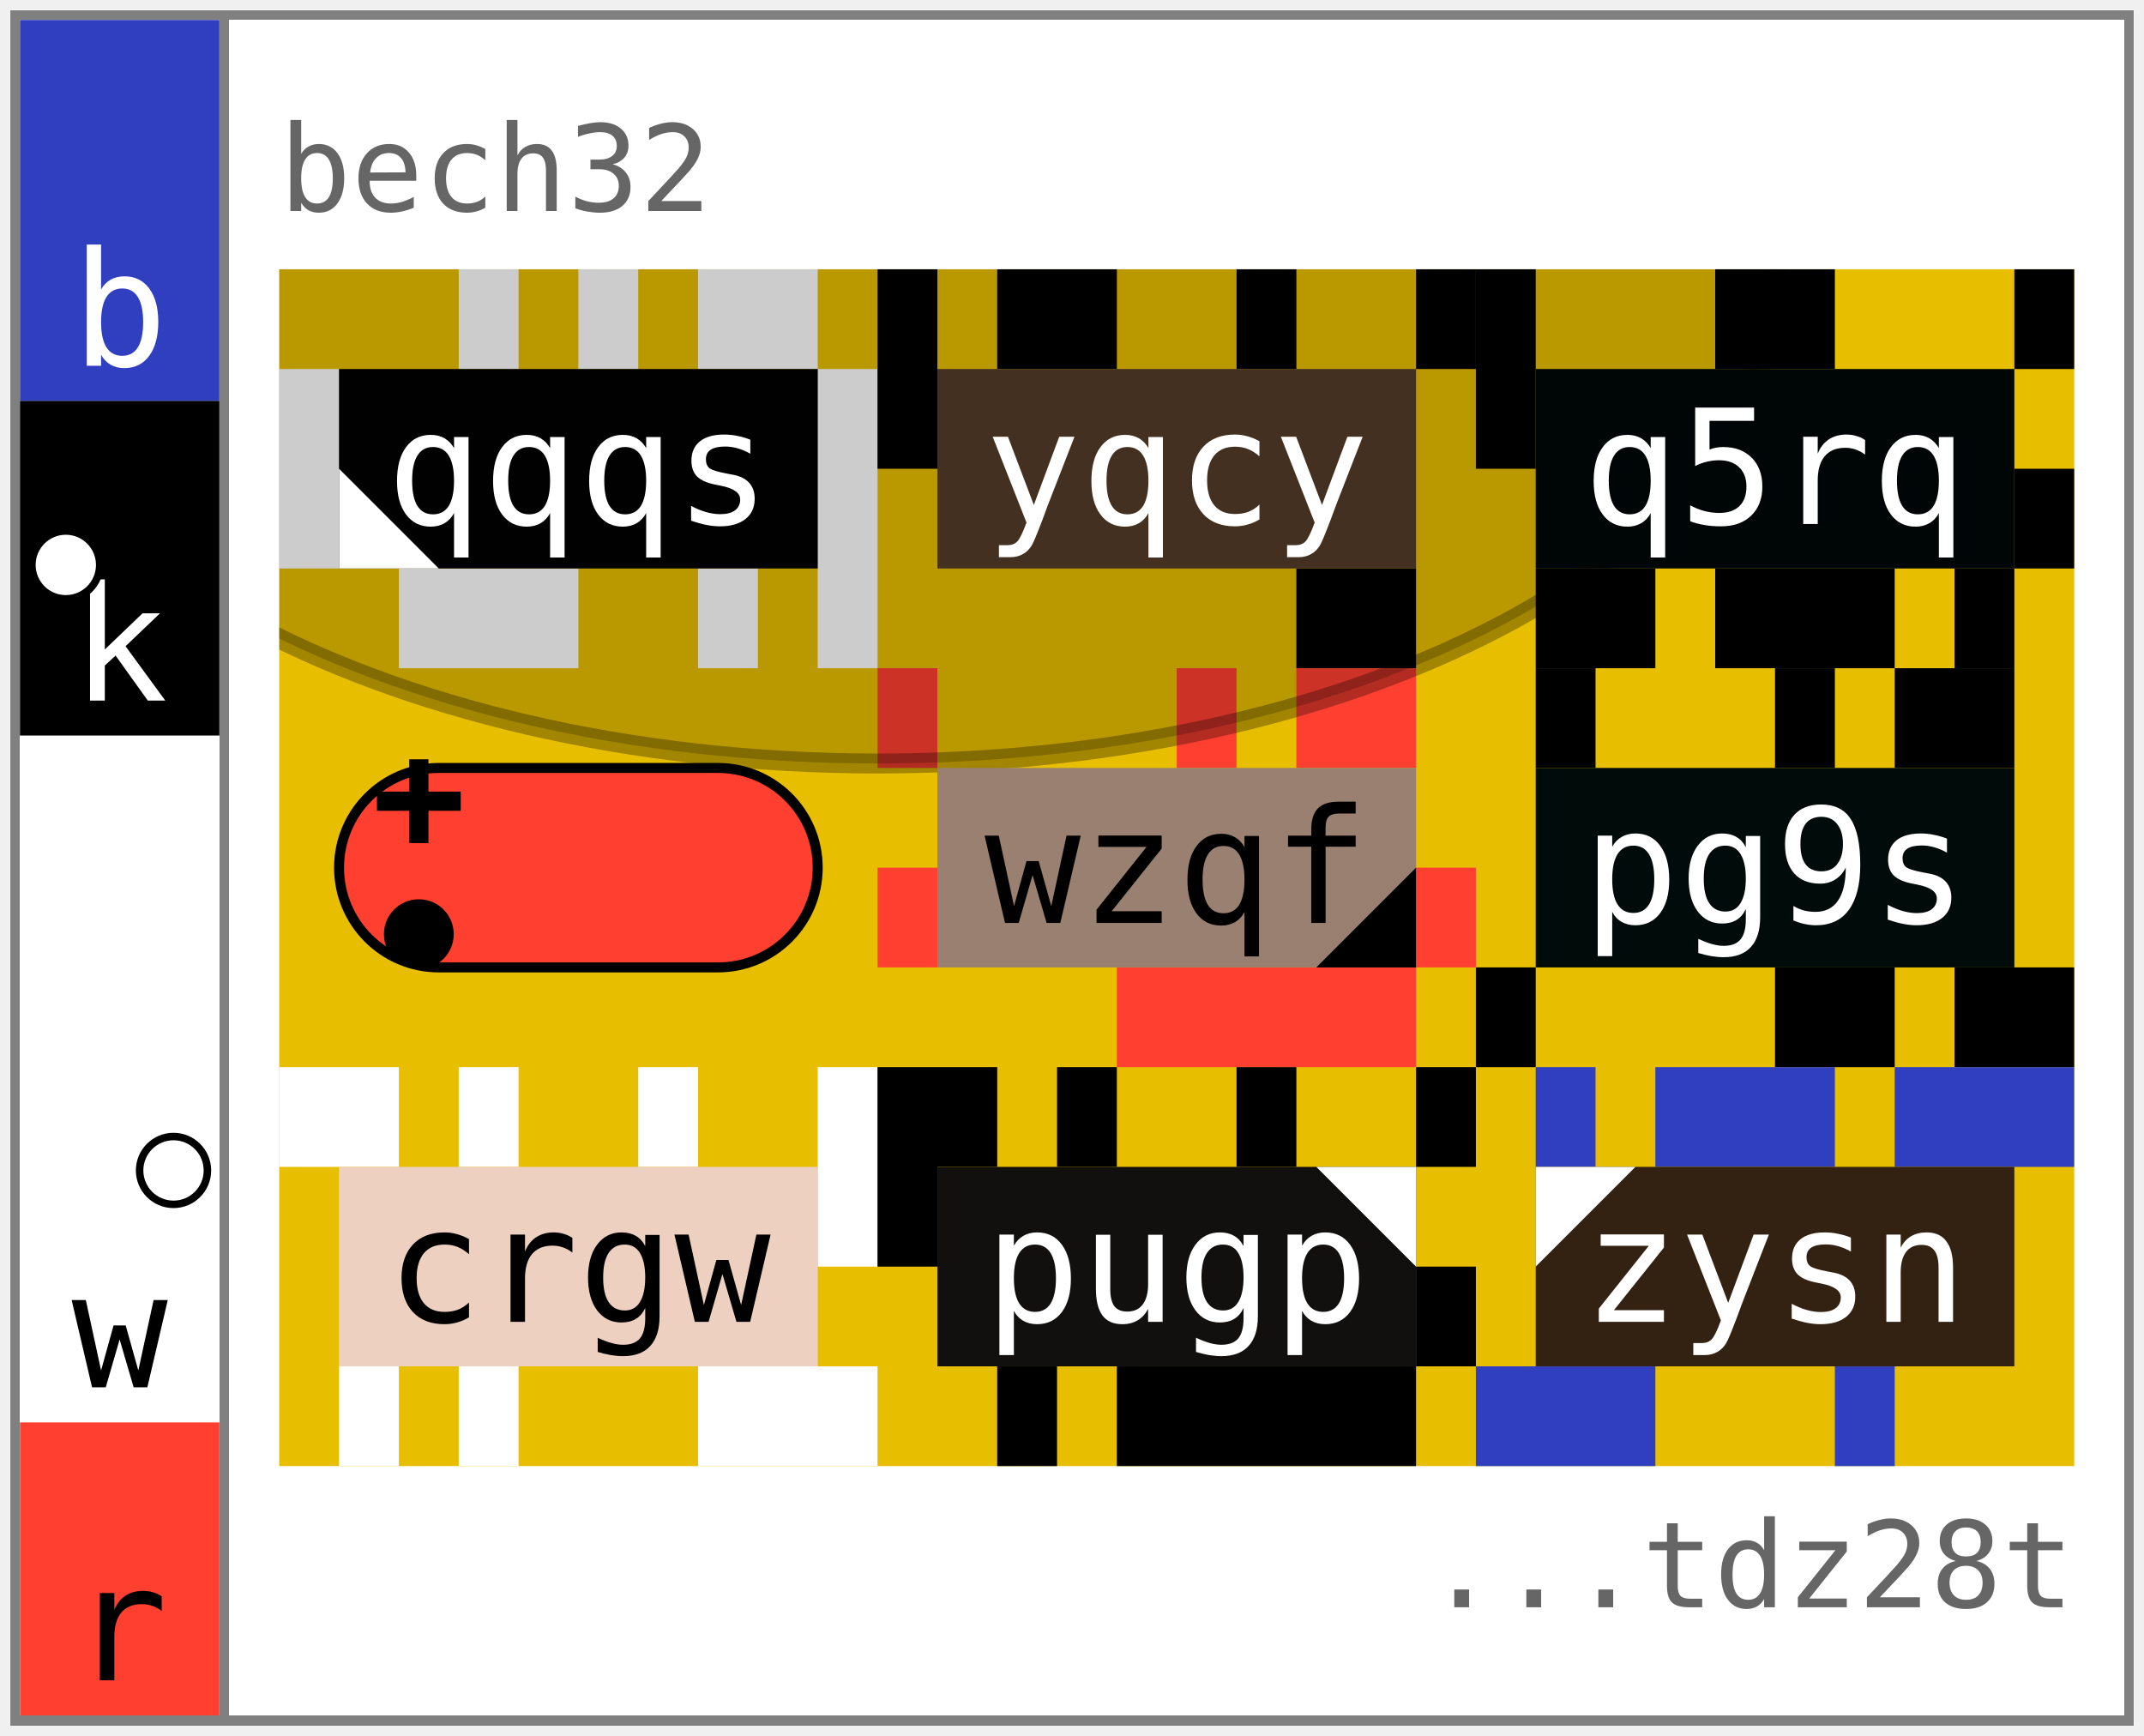
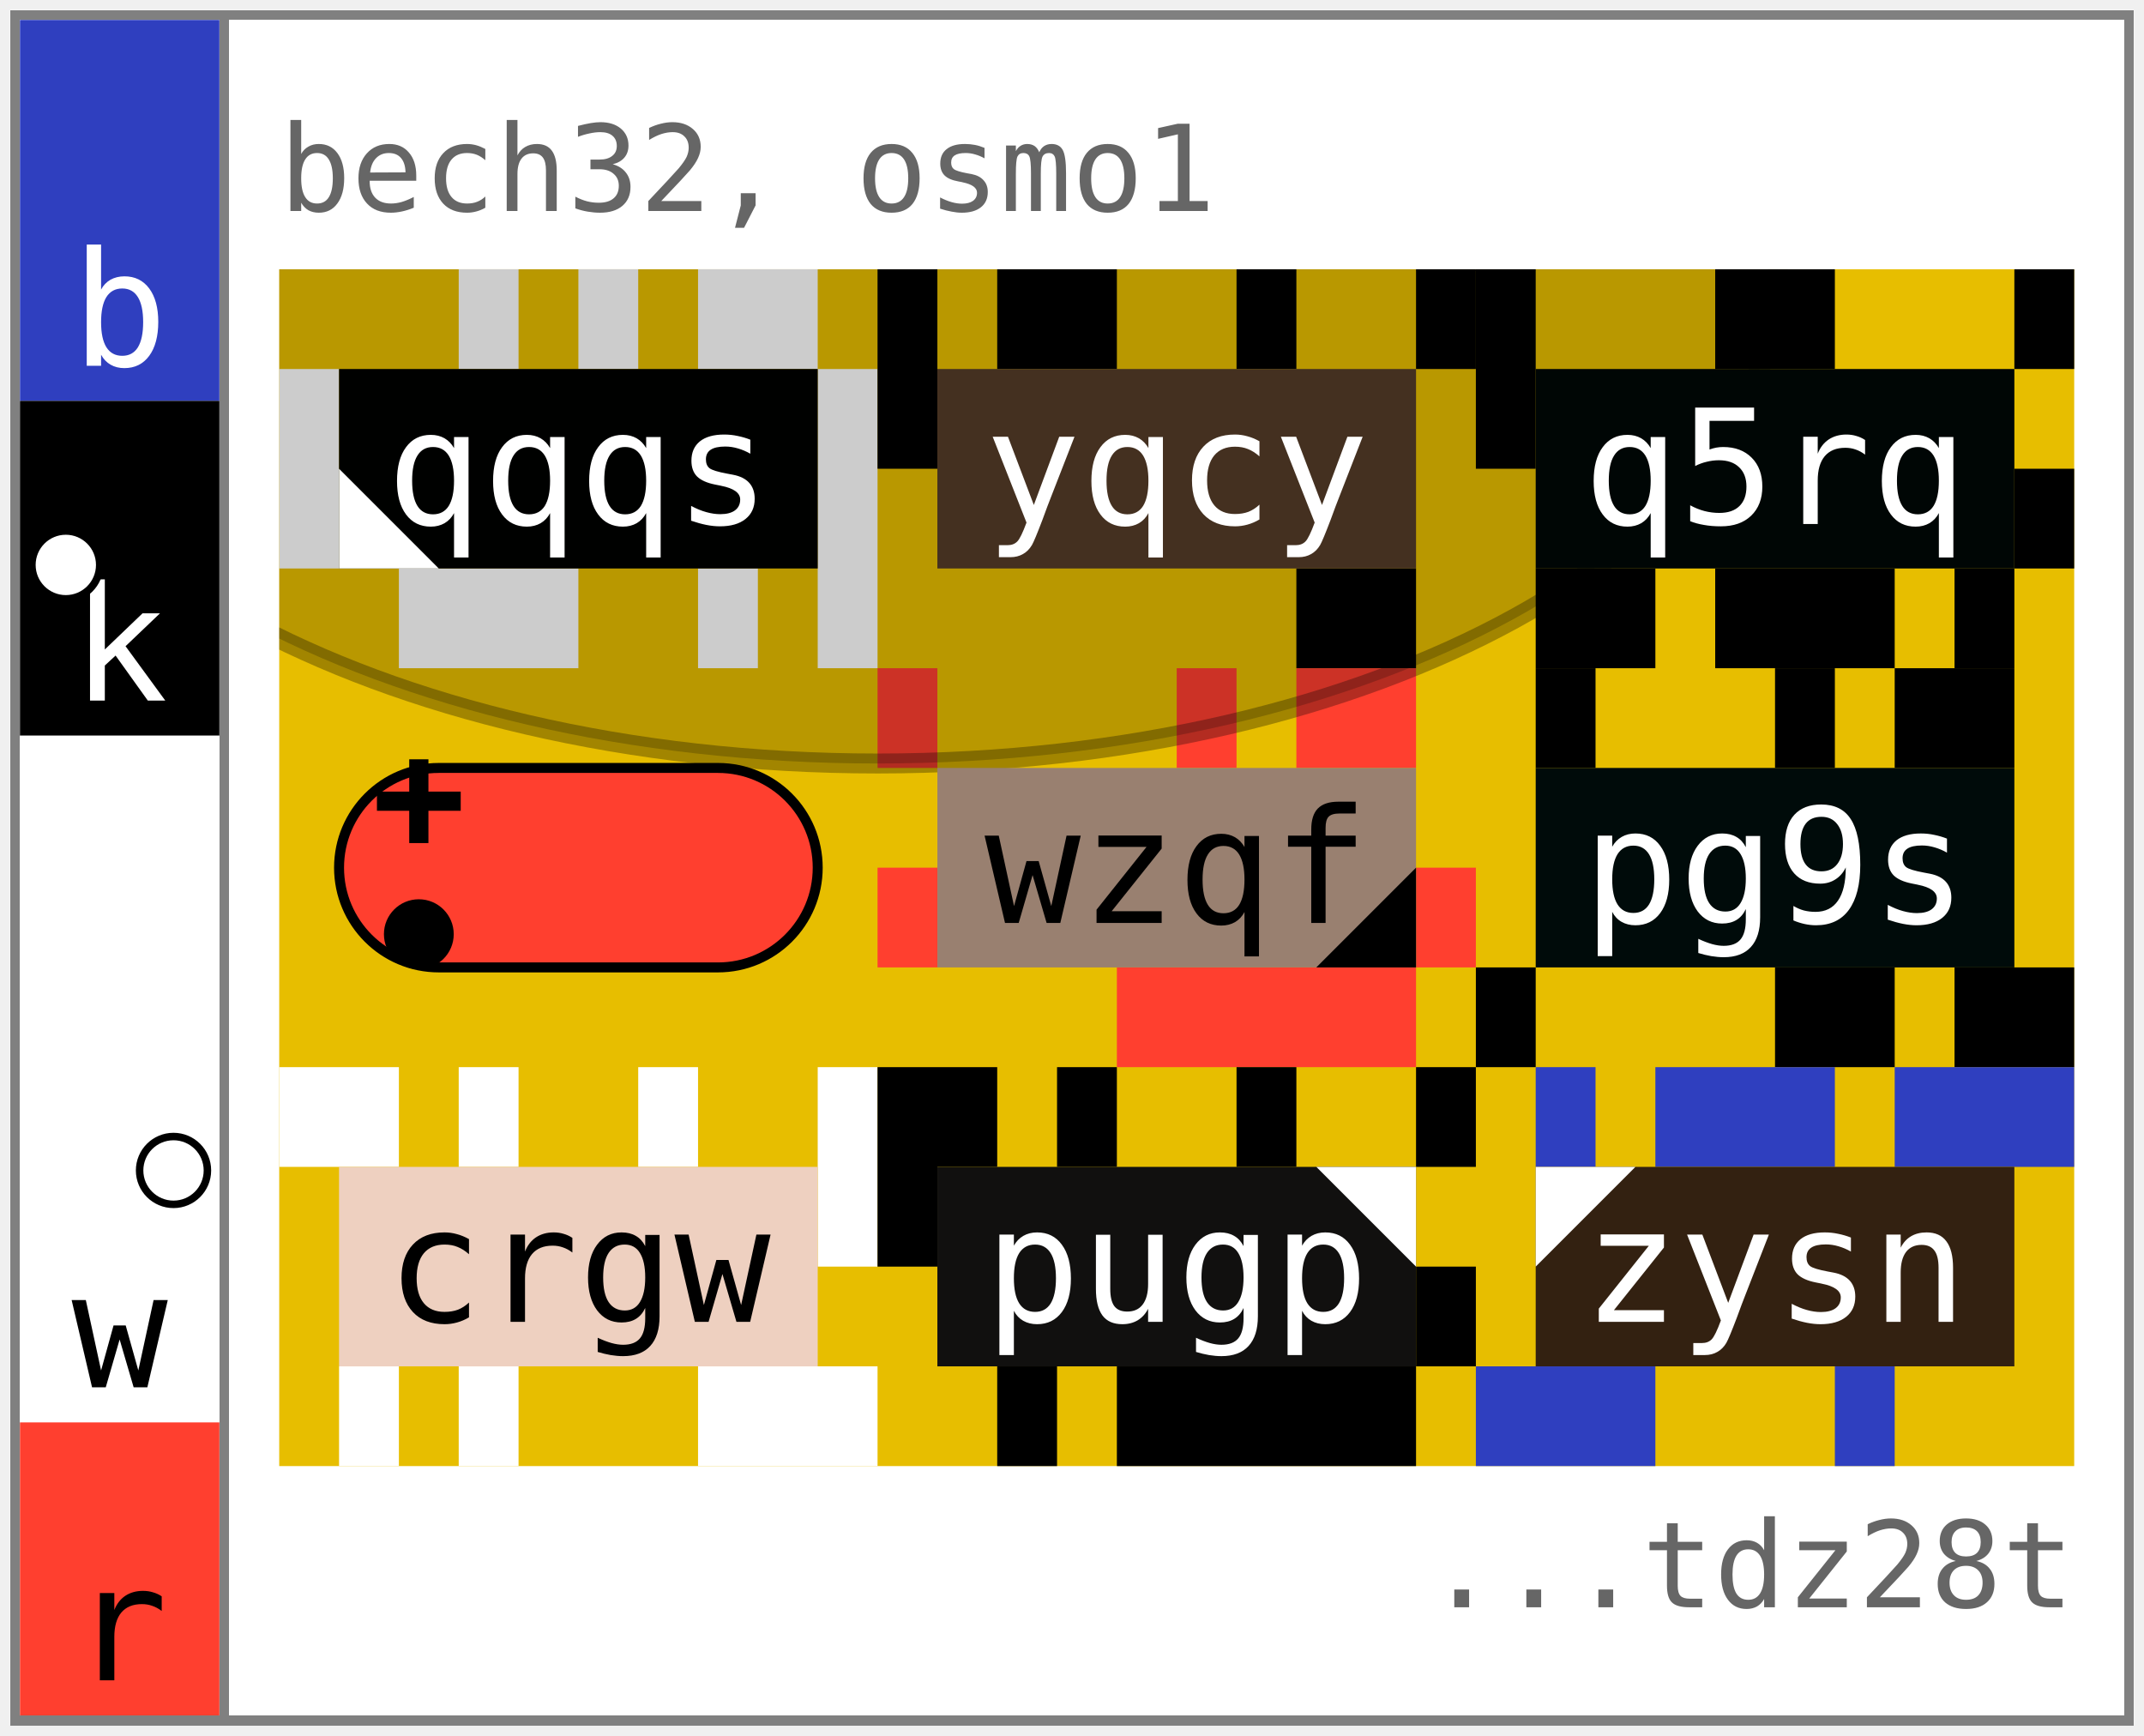
- <svg xmlns="http://www.w3.org/2000/svg" width="215" height="174" viewBox="0 0 215 174" font-family="&quot;JetBrains Mono&quot;, &quot;Menlo&quot;, &quot;Consolas&quot;, &quot;DejaVu Sans Mono&quot;, &quot;Liberation Mono&quot;, &quot;Roboto Mono&quot;, &quot;Noto Sans Mono&quot;, monospace" data-entviz-version="v14" data-entviz-lib="0.14.0" data-input-bytes="43" data-cols="3" data-rows="3" data-encoding="bech32" data-scheme="bech32" data-role="address" data-size-basis="decoded" data-entropy-type="bech32" data-size-bits="160" data-qualifiers="{&quot;hrp&quot;:&quot;osmo&quot;}" data-parts="[{&quot;text&quot;:&quot;osmo1&quot;,&quot;bind&quot;:&quot;none&quot;},{&quot;text&quot;:&quot;qqqsyqcyq5rqwzqfpg9scrgwpugpzysn&quot;,&quot;bind&quot;:&quot;core&quot;},{&quot;text&quot;:&quot;tdz28t&quot;,&quot;bind&quot;:&quot;none&quot;}]">
+ <svg xmlns="http://www.w3.org/2000/svg" width="215" height="174" viewBox="0 0 215 174" font-family="&quot;JetBrains Mono&quot;, &quot;Menlo&quot;, &quot;Consolas&quot;, &quot;DejaVu Sans Mono&quot;, &quot;Liberation Mono&quot;, &quot;Roboto Mono&quot;, &quot;Noto Sans Mono&quot;, monospace" data-entviz-version="v15" data-entviz-lib="0.15.0" data-input-bytes="43" data-cols="3" data-rows="3" data-encoding="bech32" data-scheme="bech32" data-role="address" data-size-basis="decoded" data-entropy-type="bech32" data-size-bits="160" data-qualifiers="{&quot;hrp&quot;:&quot;osmo&quot;}" data-parts="[{&quot;text&quot;:&quot;osmo1&quot;,&quot;bind&quot;:&quot;none&quot;},{&quot;text&quot;:&quot;qqqsyqcyq5rqwzqfpg9scrgwpugpzysn&quot;,&quot;bind&quot;:&quot;core&quot;},{&quot;text&quot;:&quot;tdz28t&quot;,&quot;bind&quot;:&quot;none&quot;}]">
  <defs>
    <clipPath id="grid-clip-ce5da880624d9baa-3x3">
      <rect x="28" y="27" width="180" height="120" />
    </clipPath>
  </defs>
  <rect x="1" y="1" width="213" height="172" fill="#ffffff" />
  <g data-channel="grid">
    <rect x="28" y="27" width="180" height="120" fill="#e7be00" />
    <g>
      <path fill="#ffffff" d="M46 27h6v10h-6zM58 27h6v10h-6zM70 27h6v10h-6zM76 27h6v10h-6zM82 37h6v10h-6zM82 47h6v10h-6zM82 57h6v10h-6zM70 57h6v10h-6zM52 57h6v10h-6zM46 57h6v10h-6zM40 57h6v10h-6zM28 47h6v10h-6zM28 37h6v10h-6z" />
      <path fill="#000000" d="M88 27h6v10h-6zM100 27h6v10h-6zM106 27h6v10h-6zM124 27h6v10h-6zM142 27h6v10h-6zM136 57h6v10h-6zM130 57h6v10h-6zM88 37h6v10h-6z" />
      <path fill="#000000" d="M148 27h6v10h-6zM172 27h6v10h-6zM178 27h6v10h-6zM202 27h6v10h-6zM202 47h6v10h-6zM196 57h6v10h-6zM184 57h6v10h-6zM178 57h6v10h-6zM172 57h6v10h-6zM160 57h6v10h-6zM154 57h6v10h-6zM148 37h6v10h-6z" />
      <path fill="#ff3f2f" d="M88 67h6v10h-6zM118 67h6v10h-6zM130 67h6v10h-6zM136 67h6v10h-6zM142 87h6v10h-6zM136 97h6v10h-6zM130 97h6v10h-6zM124 97h6v10h-6zM118 97h6v10h-6zM112 97h6v10h-6zM88 87h6v10h-6z" />
      <path fill="#000000" d="M154 67h6v10h-6zM178 67h6v10h-6zM190 67h6v10h-6zM196 67h6v10h-6zM202 97h6v10h-6zM196 97h6v10h-6zM184 97h6v10h-6zM178 97h6v10h-6zM148 97h6v10h-6z" />
      <path fill="#ffffff" d="M28 107h6v10h-6zM34 107h6v10h-6zM46 107h6v10h-6zM64 107h6v10h-6zM82 107h6v10h-6zM82 117h6v10h-6zM82 137h6v10h-6zM76 137h6v10h-6zM70 137h6v10h-6zM46 137h6v10h-6zM34 137h6v10h-6z" />
      <path fill="#000000" d="M88 107h6v10h-6zM94 107h6v10h-6zM106 107h6v10h-6zM124 107h6v10h-6zM142 107h6v10h-6zM142 127h6v10h-6zM136 137h6v10h-6zM130 137h6v10h-6zM124 137h6v10h-6zM118 137h6v10h-6zM112 137h6v10h-6zM100 137h6v10h-6zM88 117h6v10h-6z" />
      <path fill="#2f3fbf" d="M154 107h6v10h-6zM166 107h6v10h-6zM172 107h6v10h-6zM178 107h6v10h-6zM190 107h6v10h-6zM196 107h6v10h-6zM202 107h6v10h-6zM184 137h6v10h-6zM160 137h6v10h-6zM154 137h6v10h-6zM148 137h6v10h-6z" />
    </g>
    <g clip-path="url(#grid-clip-ce5da880624d9baa-3x3)" data-channel="ellipse" data-ellipse-anchor-x="88" data-ellipse-anchor-y="27" data-ellipse-rx="90.283" data-ellipse-ry="49.554" data-ellipse-rotation-deg="0">
      <ellipse cx="88" cy="27" rx="90.283" ry="49.554" transform="rotate(0 88 27)" fill="#000000" stroke="#000000" fill-opacity="0.2" stroke-opacity="0.3" stroke-width="2" />
    </g>
    <g>
      <g data-channel="cell" data-cell-index="0" data-cell-row="0" data-cell-col="0" data-surround-bits="0xce5da8" data-edge-color="#ffffff" data-cell-quartile="4">
        <rect x="34" y="37" width="48" height="20" fill="#000100" />
        <text x="58" y="47" fill="#ffffff" font-size="16" text-anchor="middle" dominant-baseline="central">qqqs</text>
        <polygon points="34,57 34,47 44,57" fill="#ffffff" />
      </g>
      <g data-channel="cell" data-cell-index="1" data-cell-row="0" data-cell-col="1" data-surround-bits="0x80624d" data-edge-color="#000000">
        <rect x="94" y="37" width="48" height="20" fill="#443020" />
        <text x="118" y="47" fill="#ffffff" font-size="16" text-anchor="middle" dominant-baseline="central">yqcy</text>
      </g>
      <g data-channel="cell" data-cell-index="2" data-cell-row="0" data-cell-col="2" data-surround-bits="0x9baa31" data-edge-color="#000000">
        <rect x="154" y="37" width="48" height="20" fill="#000605" />
        <text x="178" y="47" fill="#ffffff" font-size="16" text-anchor="middle" dominant-baseline="central">q5rq</text>
      </g>
      <g data-channel="cell" data-cell-index="3" data-cell-row="1" data-cell-col="0" data-cell-blank="true" data-cell-blank-map="true">
        <rect x="34" y="77" width="48" height="20" rx="10" ry="10" fill="#ff3f2f" stroke="#000000" stroke-width="1" />
        <circle cx="42" cy="93.667" r="3.5" fill="#000000" data-blank-map-min="2,0" />
        <path d="M 37.8,80.333 H 46.2 M 42,76.133 V 84.533" fill="none" stroke="#000000" stroke-width="1.925" stroke-linecap="butt" data-blank-map-max="0,0" />
      </g>
      <g data-channel="cell" data-cell-index="4" data-cell-row="1" data-cell-col="1" data-surround-bits="0x43e9a1" data-edge-color="#ff3f2f" data-cell-quartile="3">
        <rect x="94" y="77" width="48" height="20" fill="#998070" />
        <text x="118" y="87" fill="#000000" font-size="16" text-anchor="middle" dominant-baseline="central">wzqf</text>
        <polygon points="142,97 142,87 132,97" fill="#000000" />
      </g>
      <g data-channel="cell" data-cell-index="5" data-cell-row="1" data-cell-col="2" data-surround-bits="0x21b1a2" data-edge-color="#000000">
        <rect x="154" y="77" width="48" height="20" fill="#000b0a" />
        <text x="178" y="87" fill="#ffffff" font-size="16" text-anchor="middle" dominant-baseline="central">pg9s</text>
      </g>
      <g data-channel="cell" data-cell-index="6" data-cell-row="2" data-cell-col="0" data-surround-bits="0x14764b" data-edge-color="#ffffff">
        <rect x="34" y="117" width="48" height="20" fill="#eed0c0" />
        <text x="58" y="127" fill="#000000" font-size="16" text-anchor="middle" dominant-baseline="central">crgw</text>
      </g>
      <g data-channel="cell" data-cell-index="7" data-cell-row="2" data-cell-col="1" data-surround-bits="0x8bea4b" data-edge-color="#000000" data-cell-quartile="2">
        <rect x="94" y="117" width="48" height="20" fill="#11100f" />
        <text x="118" y="127" fill="#ffffff" font-size="16" text-anchor="middle" dominant-baseline="central">pugp</text>
        <polygon points="142,117 132,117 142,127" fill="#ffffff" />
      </g>
      <g data-channel="cell" data-cell-index="8" data-cell-row="2" data-cell-col="2" data-surround-bits="0x3883ba" data-edge-color="#2f3fbf" data-cell-quartile="1">
        <rect x="154" y="117" width="48" height="20" fill="#332111" />
        <text x="178" y="127" fill="#ffffff" font-size="16" text-anchor="middle" dominant-baseline="central">zysn</text>
        <polygon points="154,117 164,117 154,127" fill="#ffffff" />
      </g>
    </g>
  </g>
  <g data-channel="color-bar" data-bar-slots="14" data-bar-marker-left="4" data-bar-marker-right="9">
    <g data-color-bar-rank="0" data-color-bar-band="B">
      <rect x="2" y="2" width="20" height="38.195" fill="#2f3fbf" />
      <text x="12" y="36.675" fill="#ffffff" font-size="16" text-anchor="middle" data-color-bar-letter="true">b</text>
    </g>
    <g data-color-bar-rank="1" data-color-bar-band="K">
      <rect x="2" y="40.195" width="20" height="33.571" fill="#000000" />
      <text x="12" y="70.246" fill="#ffffff" font-size="16" text-anchor="middle" data-color-bar-letter="true">k</text>
    </g>
    <g data-color-bar-rank="2" data-color-bar-band="W">
      <rect x="2" y="73.766" width="20" height="68.855" fill="#ffffff" />
      <text x="12" y="139.1" fill="#000000" font-size="16" text-anchor="middle" data-color-bar-letter="true">w</text>
    </g>
    <g data-color-bar-rank="3" data-color-bar-band="R">
      <rect x="2" y="142.62" width="20" height="29.38" fill="#ff3f2f" />
      <text x="12" y="168.48" fill="#000000" font-size="16" text-anchor="middle" data-color-bar-letter="true">r</text>
    </g>
    <circle cx="6.6" cy="56.643" r="3.4" fill="#ffffff" stroke="#000000" stroke-width="0.75" data-bar-marker="left" />
    <circle cx="17.4" cy="117.357" r="3.4" fill="#ffffff" stroke="#000000" stroke-width="0.75" data-bar-marker="right" />
  </g>
  <g data-channel="label-top">
-     <text x="28" y="17" fill="#666666" font-size="12" dominant-baseline="central">bech32</text>
+     <text x="28" y="17" fill="#666666" font-size="12" dominant-baseline="central">bech32, osmo1</text>
  </g>
  <g data-channel="label-bottom">
    <text x="208" y="157" fill="#666666" font-size="12" text-anchor="end" dominant-baseline="central">...tdz28t</text>
  </g>
  <line x1="1" y1="1.5" x2="214" y2="1.5" stroke="#808080" stroke-width="1" shape-rendering="crispEdges" />
  <line x1="213.5" y1="1" x2="213.5" y2="173" stroke="#808080" stroke-width="1" shape-rendering="crispEdges" />
  <line x1="1" y1="172.5" x2="214" y2="172.5" stroke="#808080" stroke-width="1" shape-rendering="crispEdges" />
  <line x1="1.5" y1="1" x2="1.5" y2="173" stroke="#808080" stroke-width="1" shape-rendering="crispEdges" />
  <line x1="22.5" y1="1" x2="22.5" y2="173" stroke="#808080" stroke-width="1" shape-rendering="crispEdges" />
</svg>
